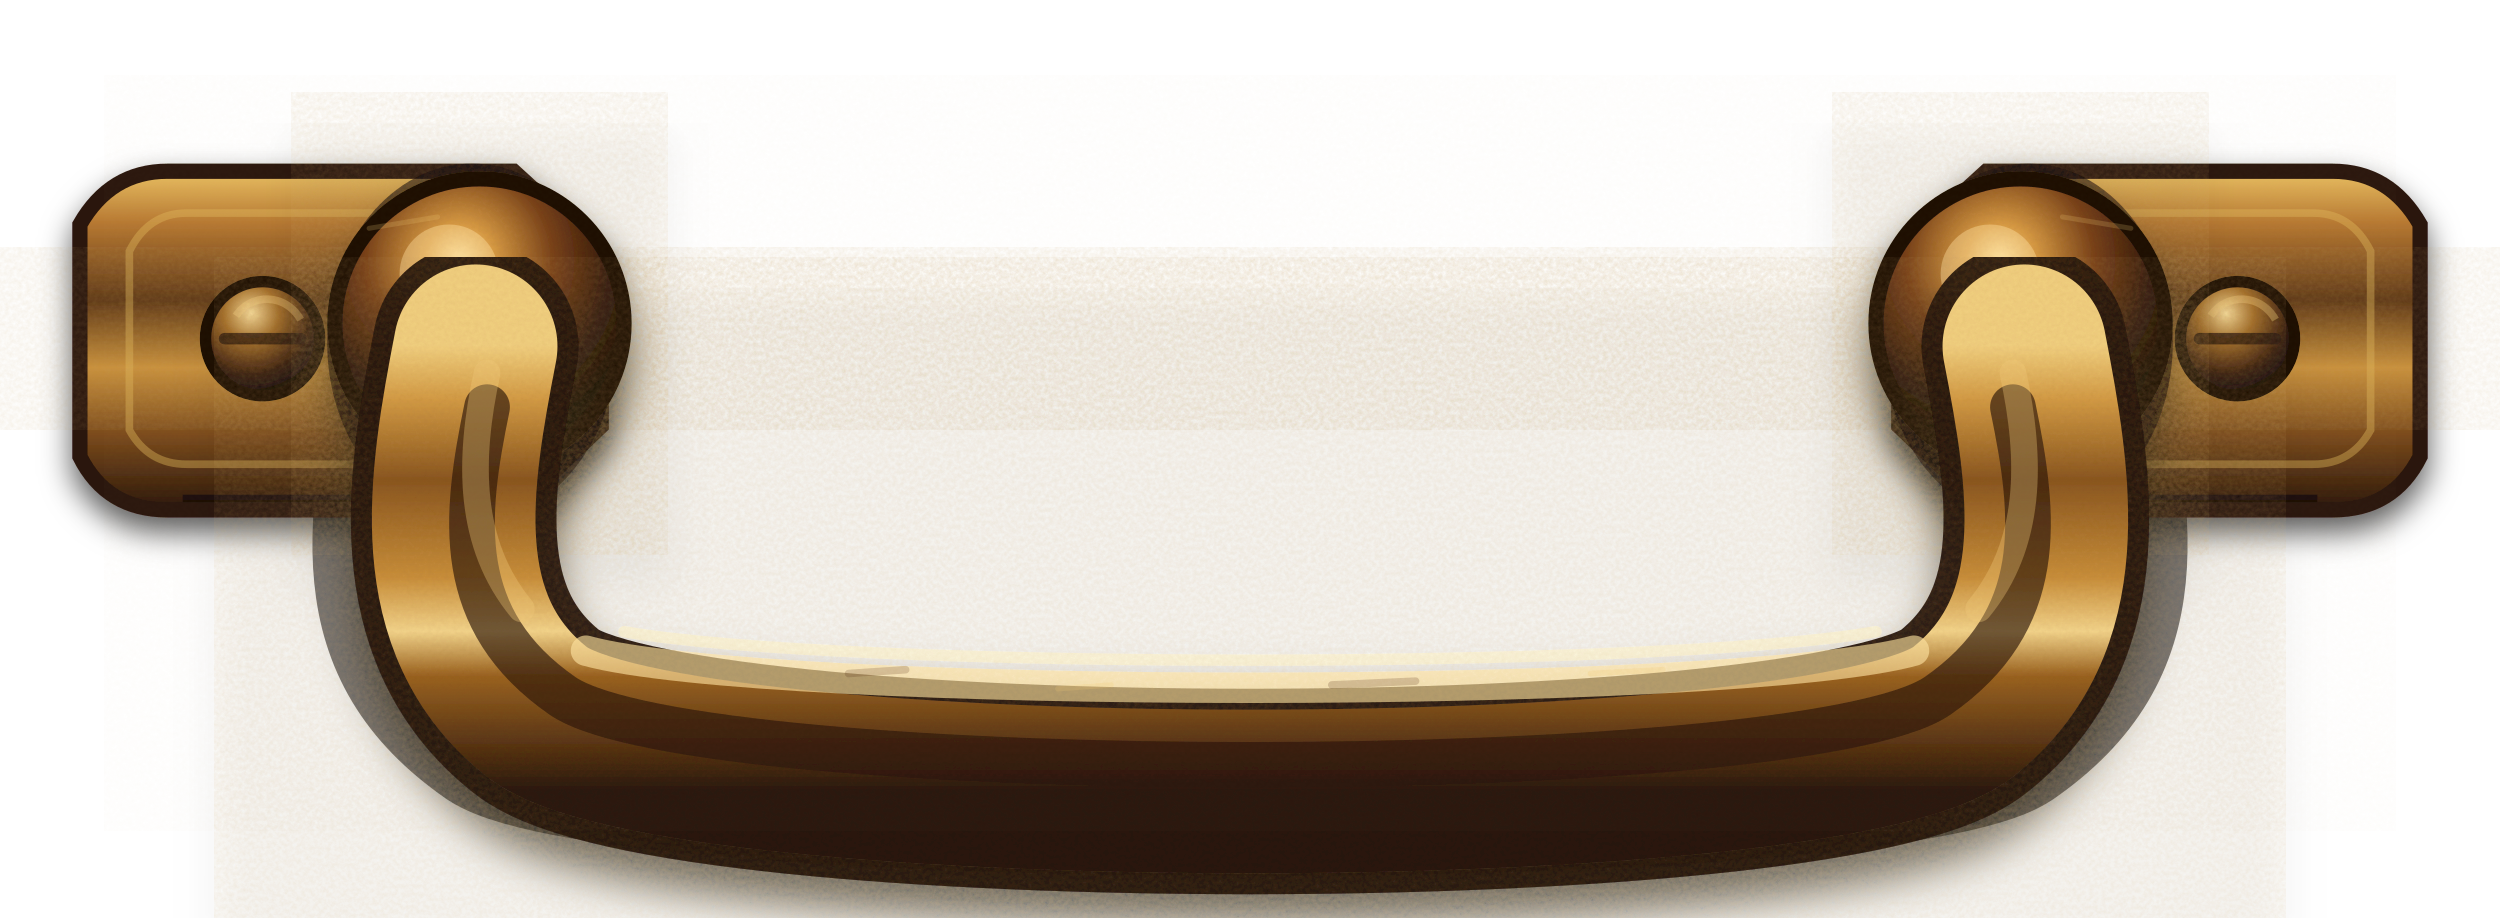
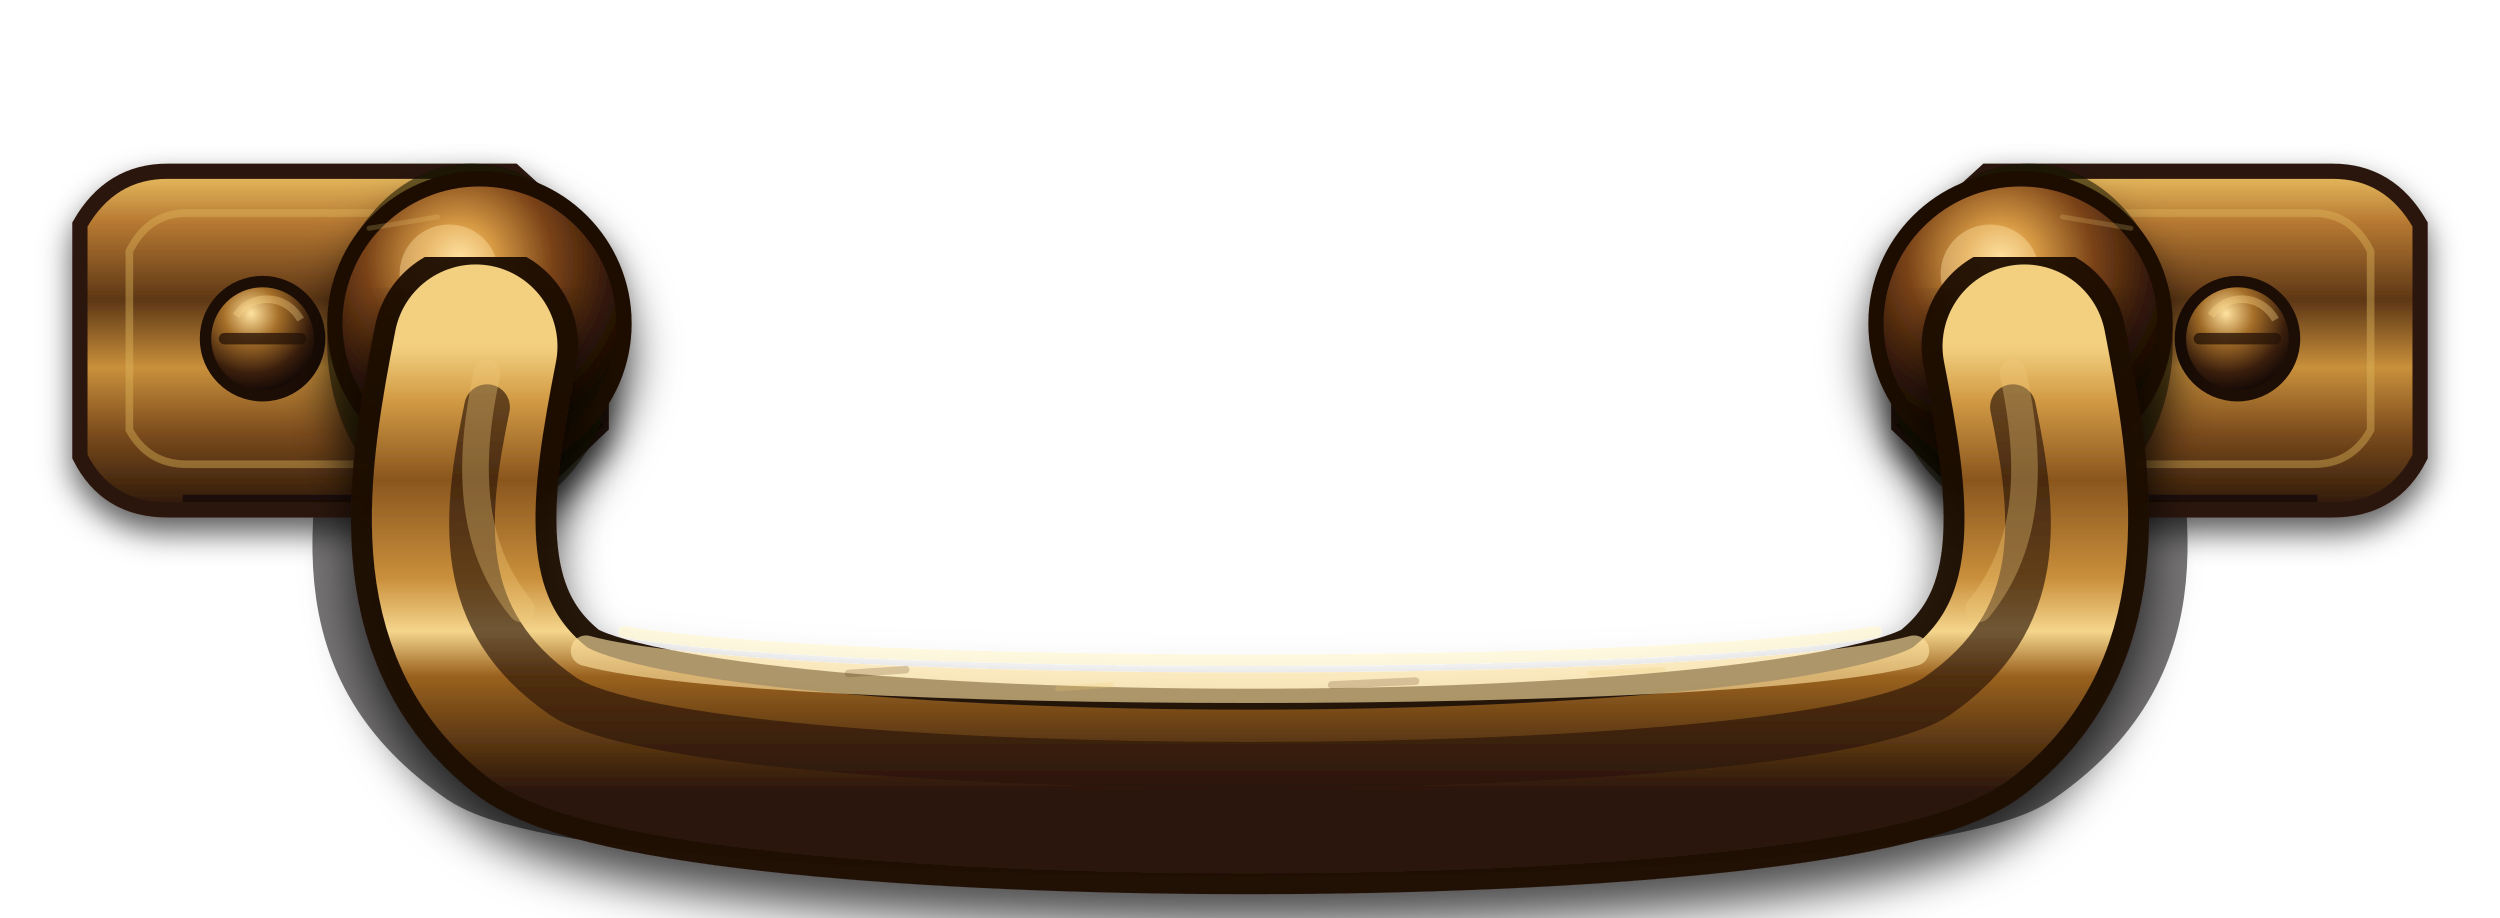
<svg xmlns="http://www.w3.org/2000/svg" viewBox="0 0 657 241" width="657" height="241" role="img" aria-label="Antique brass drawer pull handle">
  <defs>
    <linearGradient id="brassBase" x1="0" y1="0" x2="0" y2="1">
      <stop offset="0" stop-color="#E8BE61" />
      <stop offset="0.15" stop-color="#B77932" />
      <stop offset="0.38" stop-color="#5D3716" />
      <stop offset="0.58" stop-color="#C9903B" />
      <stop offset="0.78" stop-color="#7A4A1C" />
      <stop offset="1" stop-color="#2B1709" />
    </linearGradient>
    <linearGradient id="handleTube" x1="0" y1="0" x2="0" y2="1">
      <stop offset="0" stop-color="#F2D080" />
      <stop offset="0.12" stop-color="#D39B45" />
      <stop offset="0.30" stop-color="#8A561E" />
      <stop offset="0.52" stop-color="#C98F3B" />
      <stop offset="0.64" stop-color="#F4D58C" />
      <stop offset="0.74" stop-color="#9A621F" />
      <stop offset="1" stop-color="#2A1608" />
    </linearGradient>
    <radialGradient id="knobGlow" cx="43%" cy="28%" r="67%">
      <stop offset="0" stop-color="#FFE4A1" />
      <stop offset="0.18" stop-color="#D99C45" />
      <stop offset="0.48" stop-color="#7A4318" />
      <stop offset="0.78" stop-color="#321807" />
      <stop offset="1" stop-color="#120805" />
    </radialGradient>
    <radialGradient id="screwGlow" cx="40%" cy="28%" r="70%">
      <stop offset="0" stop-color="#FFE3A0" />
      <stop offset="0.35" stop-color="#A56E28" />
      <stop offset="0.75" stop-color="#3A1E0C" />
      <stop offset="1" stop-color="#120805" />
    </radialGradient>
    <filter id="softShadow" x="-20%" y="-20%" width="140%" height="160%">
      <feDropShadow dx="0" dy="8" stdDeviation="6" flood-color="#050103" flood-opacity="0.70" />
    </filter>
-     <filter id="innerRoughness" x="-15%" y="-30%" width="130%" height="160%">
-       <feTurbulence type="fractalNoise" baseFrequency="0.9" numOctaves="3" seed="12" result="noise" />
-       <feColorMatrix in="noise" type="matrix" values="0 0 0 0 0.52  0 0 0 0 0.34  0 0 0 0 0.12  0 0 0 .15 0" result="patina" />
-       <feBlend in="SourceGraphic" in2="patina" mode="multiply" />
-     </filter>
    <filter id="plateShadow" x="-20%" y="-20%" width="140%" height="150%">
      <feDropShadow dx="0" dy="4" stdDeviation="4" flood-color="#050103" flood-opacity="0.65" />
    </filter>
    <path id="leftPlate" d="M44 45 L135 45 L158 66 L158 112 L135 134 L44 134 Q28 134 21 120 L21 59 Q29 45 44 45 Z" />
    <path id="rightPlate" d="M613 45 L522 45 L499 66 L499 112 L522 134 L613 134 Q629 134 636 120 L636 59 Q628 45 613 45 Z" />
  </defs>
  <path d="M108 86 C96 139 91 171 127 196 C162 219 496 219 530 196 C566 171 561 139 549 86" fill="none" stroke="#050203" stroke-width="34" stroke-linecap="round" opacity="0.55" />
  <g filter="url(#plateShadow)">
    <use href="#leftPlate" fill="url(#brassBase)" stroke="#2A1609" stroke-width="4" />
    <use href="#rightPlate" fill="url(#brassBase)" stroke="#2A1609" stroke-width="4" />
    <path d="M49 56 L128 56 L145 72 L145 106 L128 122 L49 122 Q39 122 34 113 L34 66 Q39 56 49 56 Z" fill="none" stroke="#E0B85A" stroke-width="2" opacity="0.42" />
    <path d="M608 56 L529 56 L512 72 L512 106 L529 122 L608 122 Q618 122 623 113 L623 66 Q618 56 608 56 Z" fill="none" stroke="#E0B85A" stroke-width="2" opacity="0.42" />
    <path d="M48 131 L137 131 L158 111" fill="none" stroke="#130704" stroke-width="2" opacity="0.70" />
    <path d="M609 131 L520 131 L499 111" fill="none" stroke="#130704" stroke-width="2" opacity="0.70" />
  </g>
-   <g filter="url(#innerRoughness)">
+   <g>
    <circle cx="69" cy="89" r="15" fill="url(#screwGlow)" stroke="#1C0D05" stroke-width="3" />
    <circle cx="588" cy="89" r="15" fill="url(#screwGlow)" stroke="#1C0D05" stroke-width="3" />
    <path d="M59 89 L79 89" stroke="#241106" stroke-width="3" stroke-linecap="round" opacity="0.75" />
    <path d="M578 89 L598 89" stroke="#241106" stroke-width="3" stroke-linecap="round" opacity="0.75" />
    <path d="M62 83 C66 77 75 77 79 84" fill="none" stroke="#FFD989" stroke-width="2" opacity="0.35" />
    <path d="M581 83 C585 77 594 77 598 84" fill="none" stroke="#FFD989" stroke-width="2" opacity="0.35" />
  </g>
  <g filter="url(#softShadow)">
    <ellipse cx="124" cy="90" rx="38" ry="47" fill="#140805" opacity="0.58" />
    <ellipse cx="533" cy="90" rx="38" ry="47" fill="#140805" opacity="0.58" />
-     <circle cx="126" cy="85" r="38" fill="url(#knobGlow)" stroke="#1D0C05" stroke-width="4" filter="url(#innerRoughness)" />
-     <circle cx="531" cy="85" r="38" fill="url(#knobGlow)" stroke="#1D0C05" stroke-width="4" filter="url(#innerRoughness)" />
+     <circle cx="126" cy="85" r="38" fill="url(#knobGlow)" stroke="#1D0C05" stroke-width="4" />
+     <circle cx="531" cy="85" r="38" fill="url(#knobGlow)" stroke="#1D0C05" stroke-width="4" />
    <circle cx="118" cy="72" r="13" fill="#FFE0A0" opacity="0.42" />
    <circle cx="523" cy="72" r="13" fill="#FFE0A0" opacity="0.42" />
  </g>
  <g filter="url(#softShadow)">
    <path d="M125 91 C118 127 112 164 141 187 C176 215 481 215 516 187 C545 164 539 127 532 91" fill="none" stroke="#201006" stroke-width="54" stroke-linecap="round" stroke-linejoin="round" opacity="0.95" />
-     <path d="M125 91 C118 127 112 164 141 187 C176 215 481 215 516 187 C545 164 539 127 532 91" fill="none" stroke="url(#handleTube)" stroke-width="43" stroke-linecap="round" stroke-linejoin="round" filter="url(#innerRoughness)" />
+     <path d="M125 91 C118 127 112 164 141 187 C176 215 481 215 516 187 C545 164 539 127 532 91" fill="none" stroke="url(#handleTube)" stroke-width="43" stroke-linecap="round" stroke-linejoin="round" />
    <path d="M128 107 C122 136 119 163 148 183 C184 207 473 207 509 183 C538 163 535 136 529 107" fill="none" stroke="#2A1407" stroke-width="12" stroke-linecap="round" stroke-linejoin="round" opacity="0.65" />
    <path d="M154 171 C201 184 456 184 503 171" fill="none" stroke="#FFE3A1" stroke-width="8" stroke-linecap="round" opacity="0.62" />
    <path d="M164 166 C221 176 436 176 493 166" fill="none" stroke="#FFF0B8" stroke-width="3" stroke-linecap="round" opacity="0.42" />
    <path d="M128 98 C123 121 123 143 137 160" fill="none" stroke="#F1C978" stroke-width="7" stroke-linecap="round" opacity="0.35" />
    <path d="M529 98 C534 121 534 143 520 160" fill="none" stroke="#F1C978" stroke-width="7" stroke-linecap="round" opacity="0.35" />
  </g>
-   <g opacity="0.22" stroke-linecap="round" filter="url(#innerRoughness)">
+   <g opacity="0.22" stroke-linecap="round">
    <path d="M223 177 L238 176" stroke="#5B3515" stroke-width="2" />
    <path d="M278 181 L292 180" stroke="#F2CB74" stroke-width="1.4" />
    <path d="M350 180 L372 179" stroke="#5A3213" stroke-width="2" />
    <path d="M418 177 L437 176" stroke="#F0C76E" stroke-width="1.5" />
    <path d="M97 60 L115 57" stroke="#F2CC77" stroke-width="1.3" />
    <path d="M542 57 L560 60" stroke="#F2CC77" stroke-width="1.3" />
  </g>
</svg>
